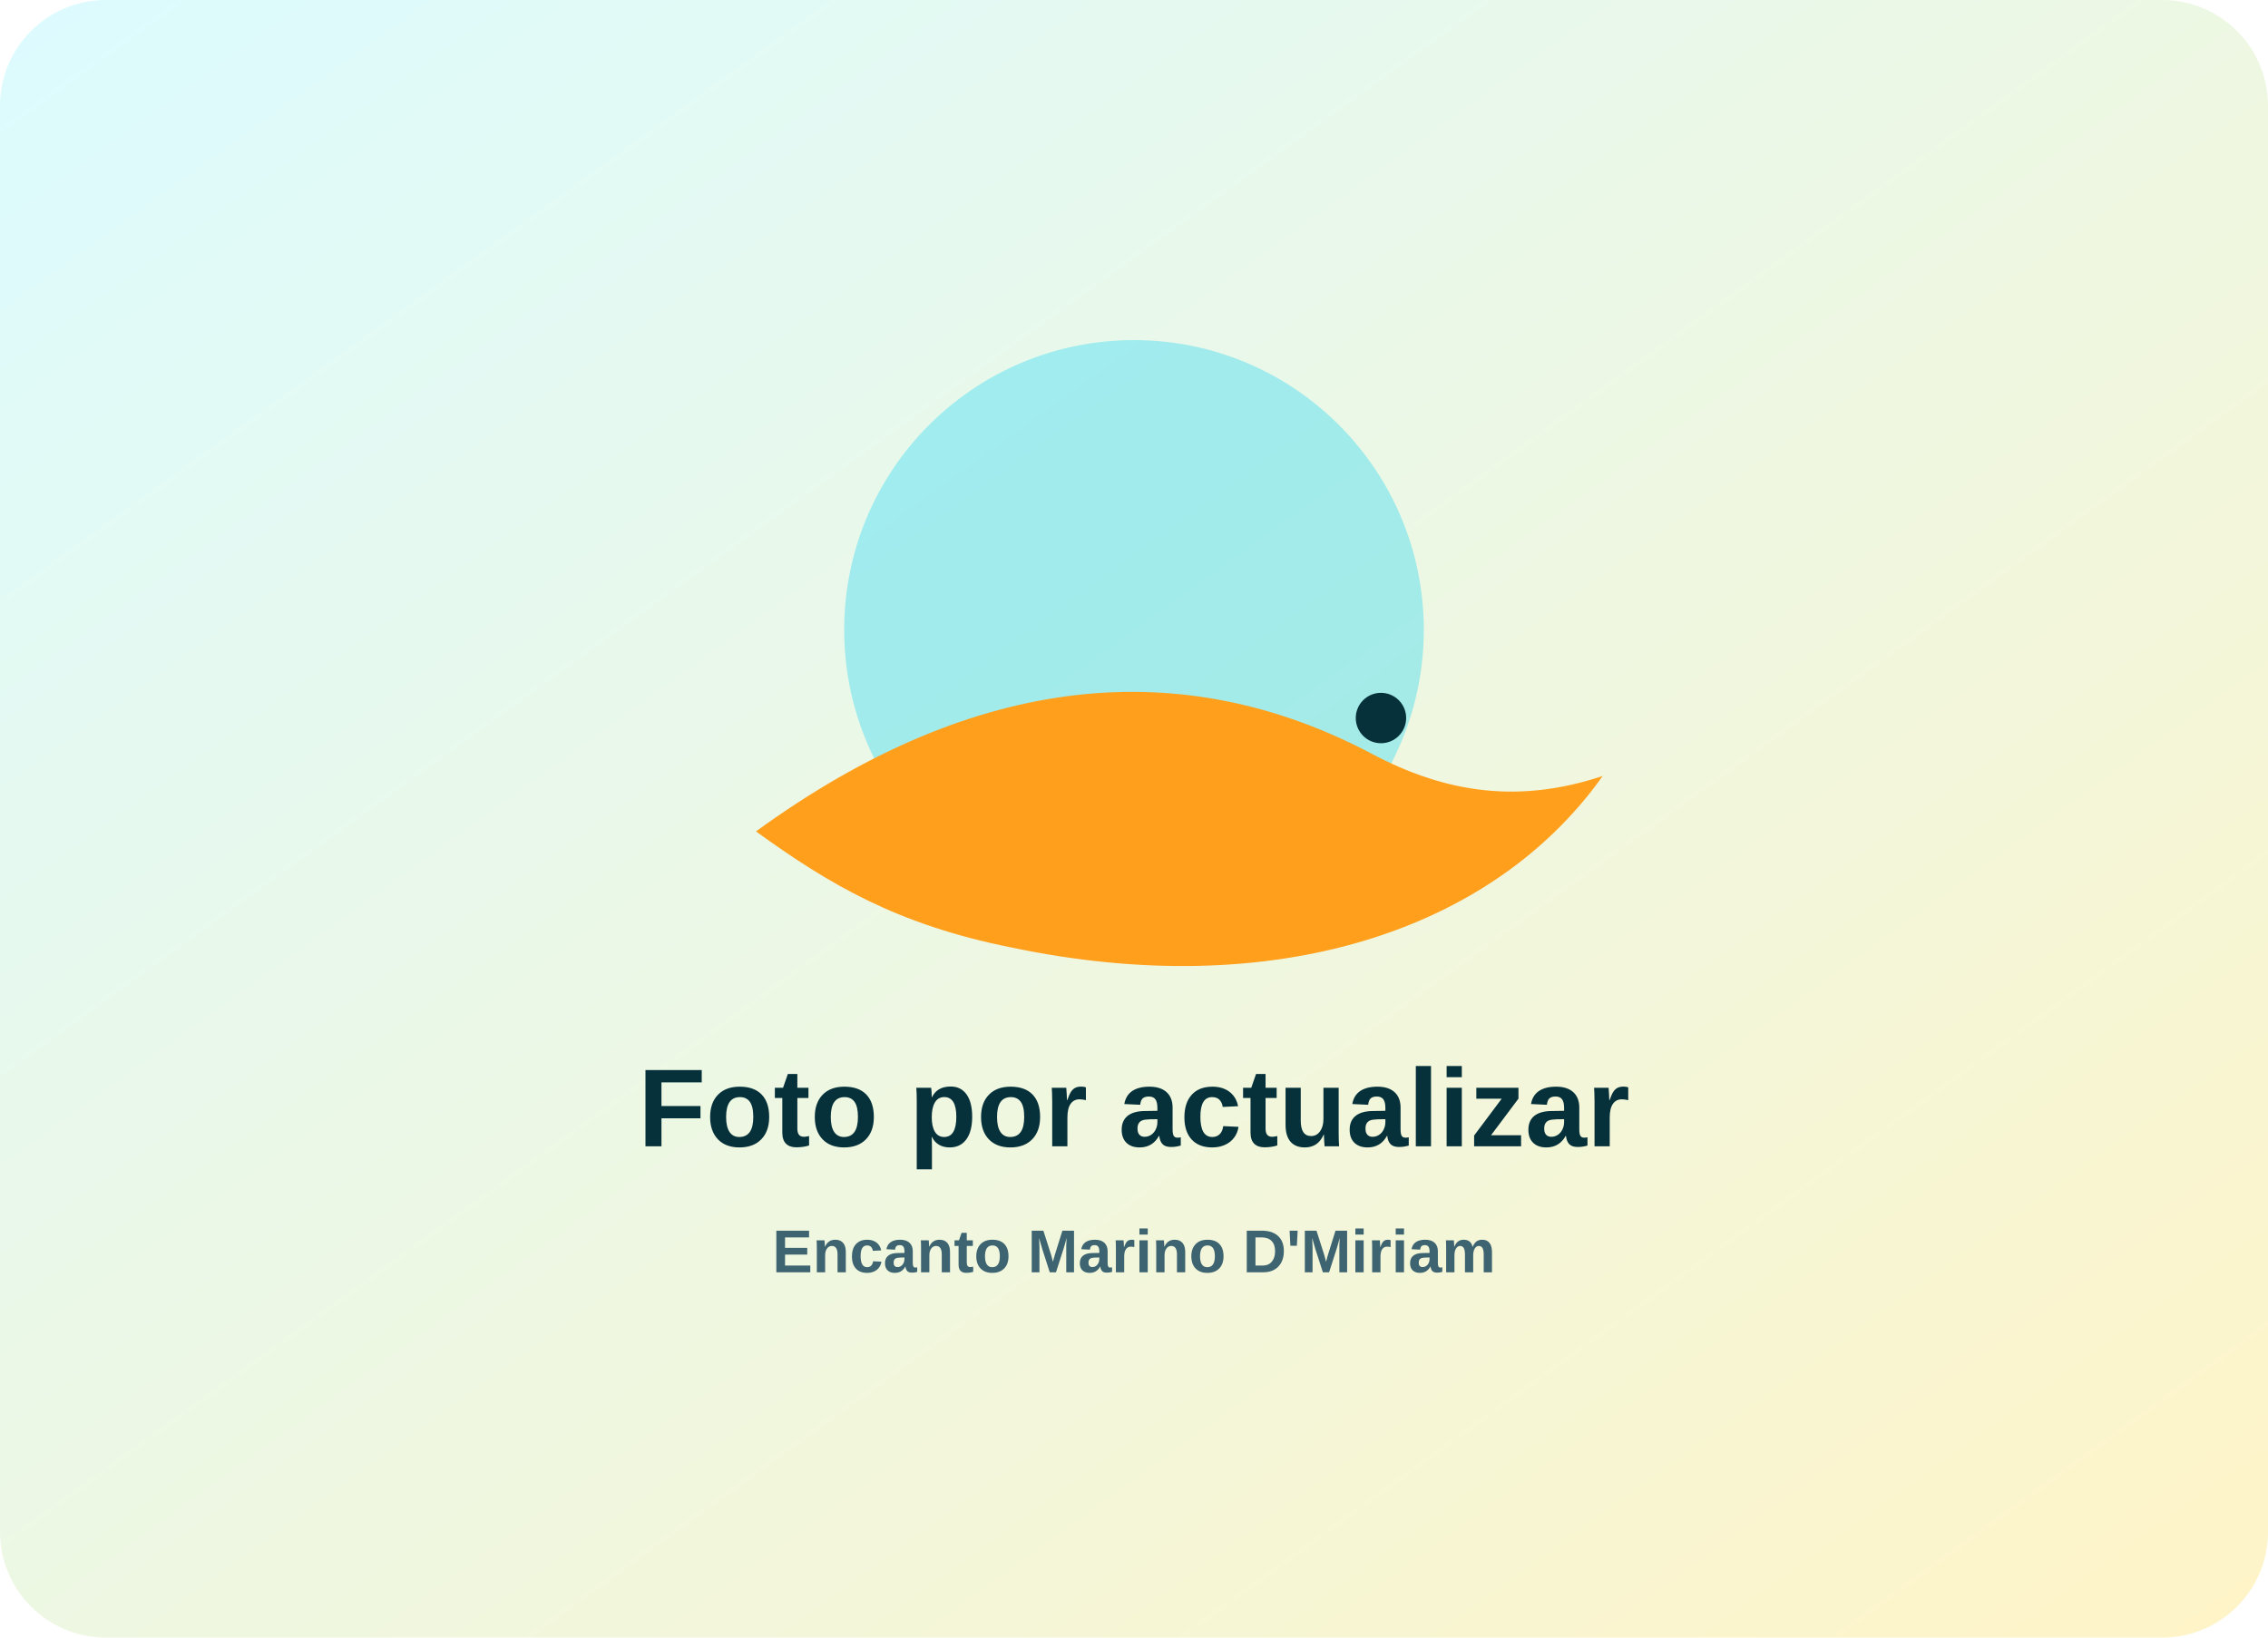
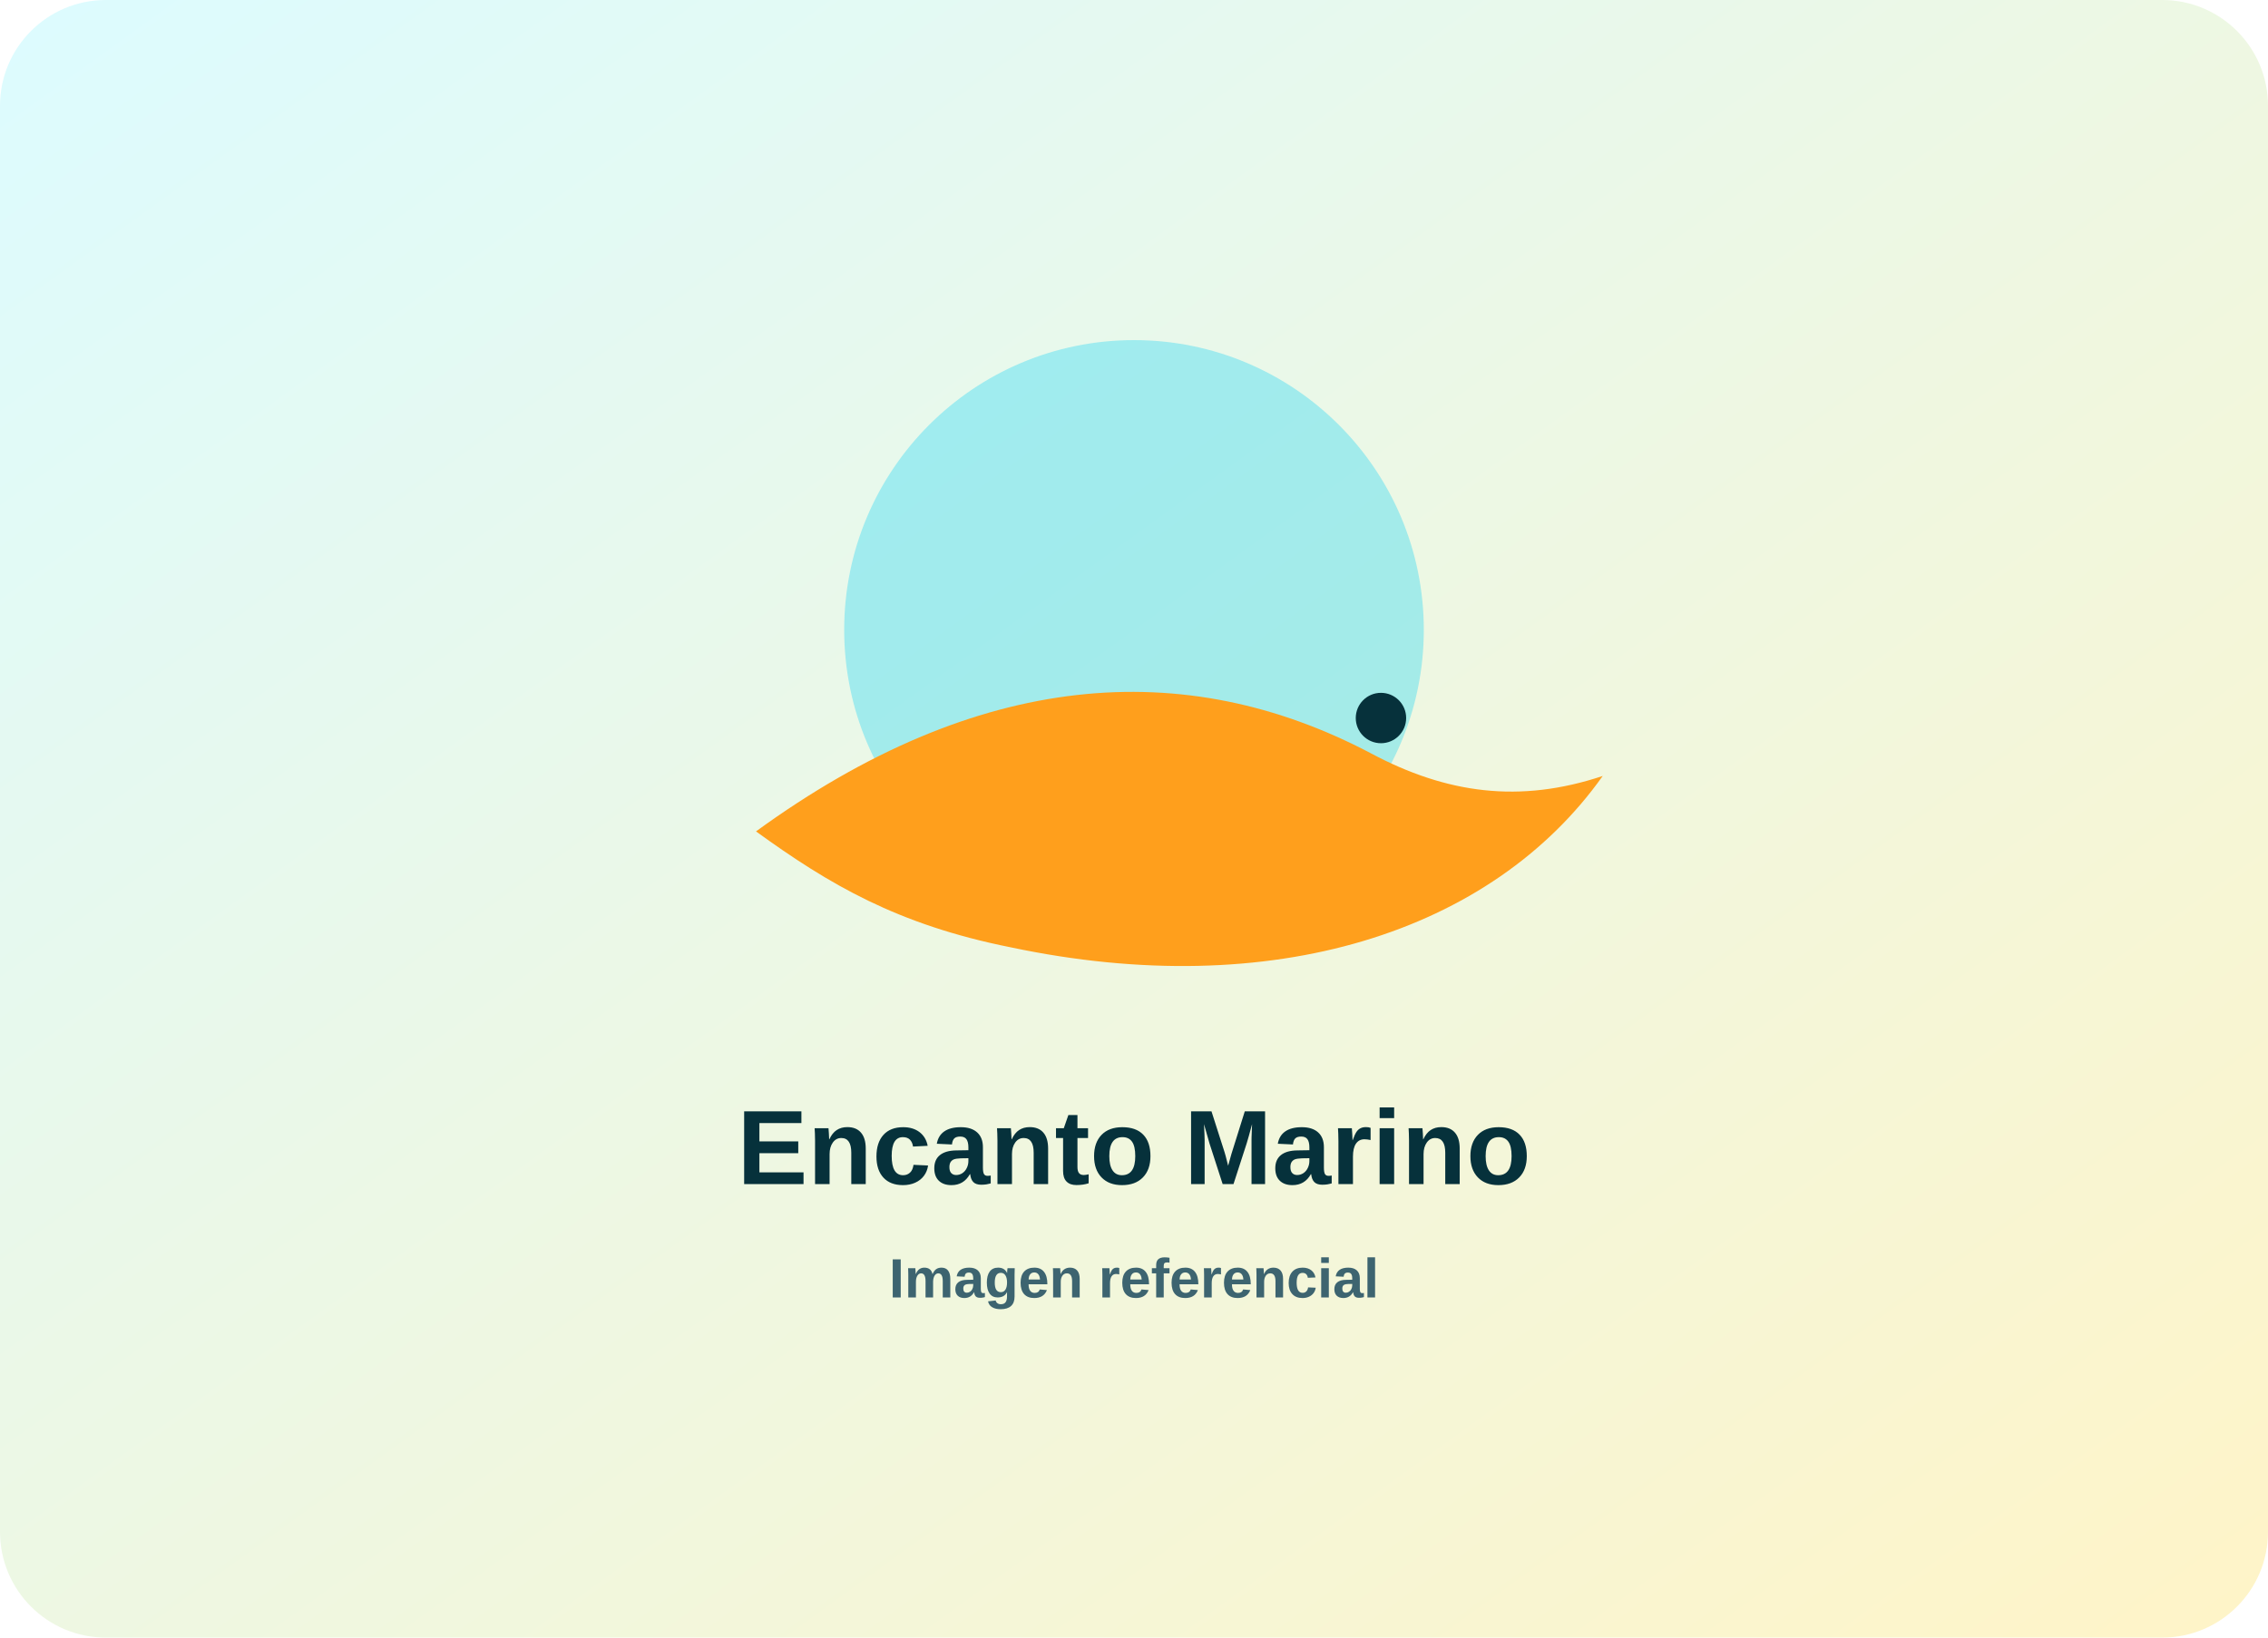
<svg xmlns="http://www.w3.org/2000/svg" width="900" height="650" viewBox="0 0 900 650">
  <defs>
    <linearGradient id="g" x1="0" y1="0" x2="1" y2="1">
      <stop offset="0%" stop-color="#dcfbff" />
      <stop offset="100%" stop-color="#fff4c7" />
    </linearGradient>
  </defs>
  <rect width="900" height="650" rx="42" fill="url(#g)" />
  <circle cx="450" cy="250" r="115" fill="#19d3f3" opacity=".35" />
  <path d="M300 330c88-64 170-70 244-31 30 16 59 20 92 9-44 62-131 90-235 68-45-9-72-25-101-46z" fill="#ff9f1c" />
  <circle cx="548" cy="285" r="10" fill="#06313b" />
-   <text x="450" y="455" text-anchor="middle" font-family="Arial" font-weight="900" font-size="44" fill="#06313b">Foto por actualizar</text>
-   <text x="450" y="505" text-anchor="middle" font-family="Arial" font-weight="700" font-size="24" fill="#3d6470">Encanto Marino D'Miriam</text>
+   <text x="450" y="470" text-anchor="middle" font-family="Arial" font-weight="900" font-size="42" fill="#06313b">Encanto Marino</text>
+   <text x="450" y="515" text-anchor="middle" font-family="Arial" font-weight="700" font-size="22" fill="#3d6470">Imagen referencial</text>
</svg>
